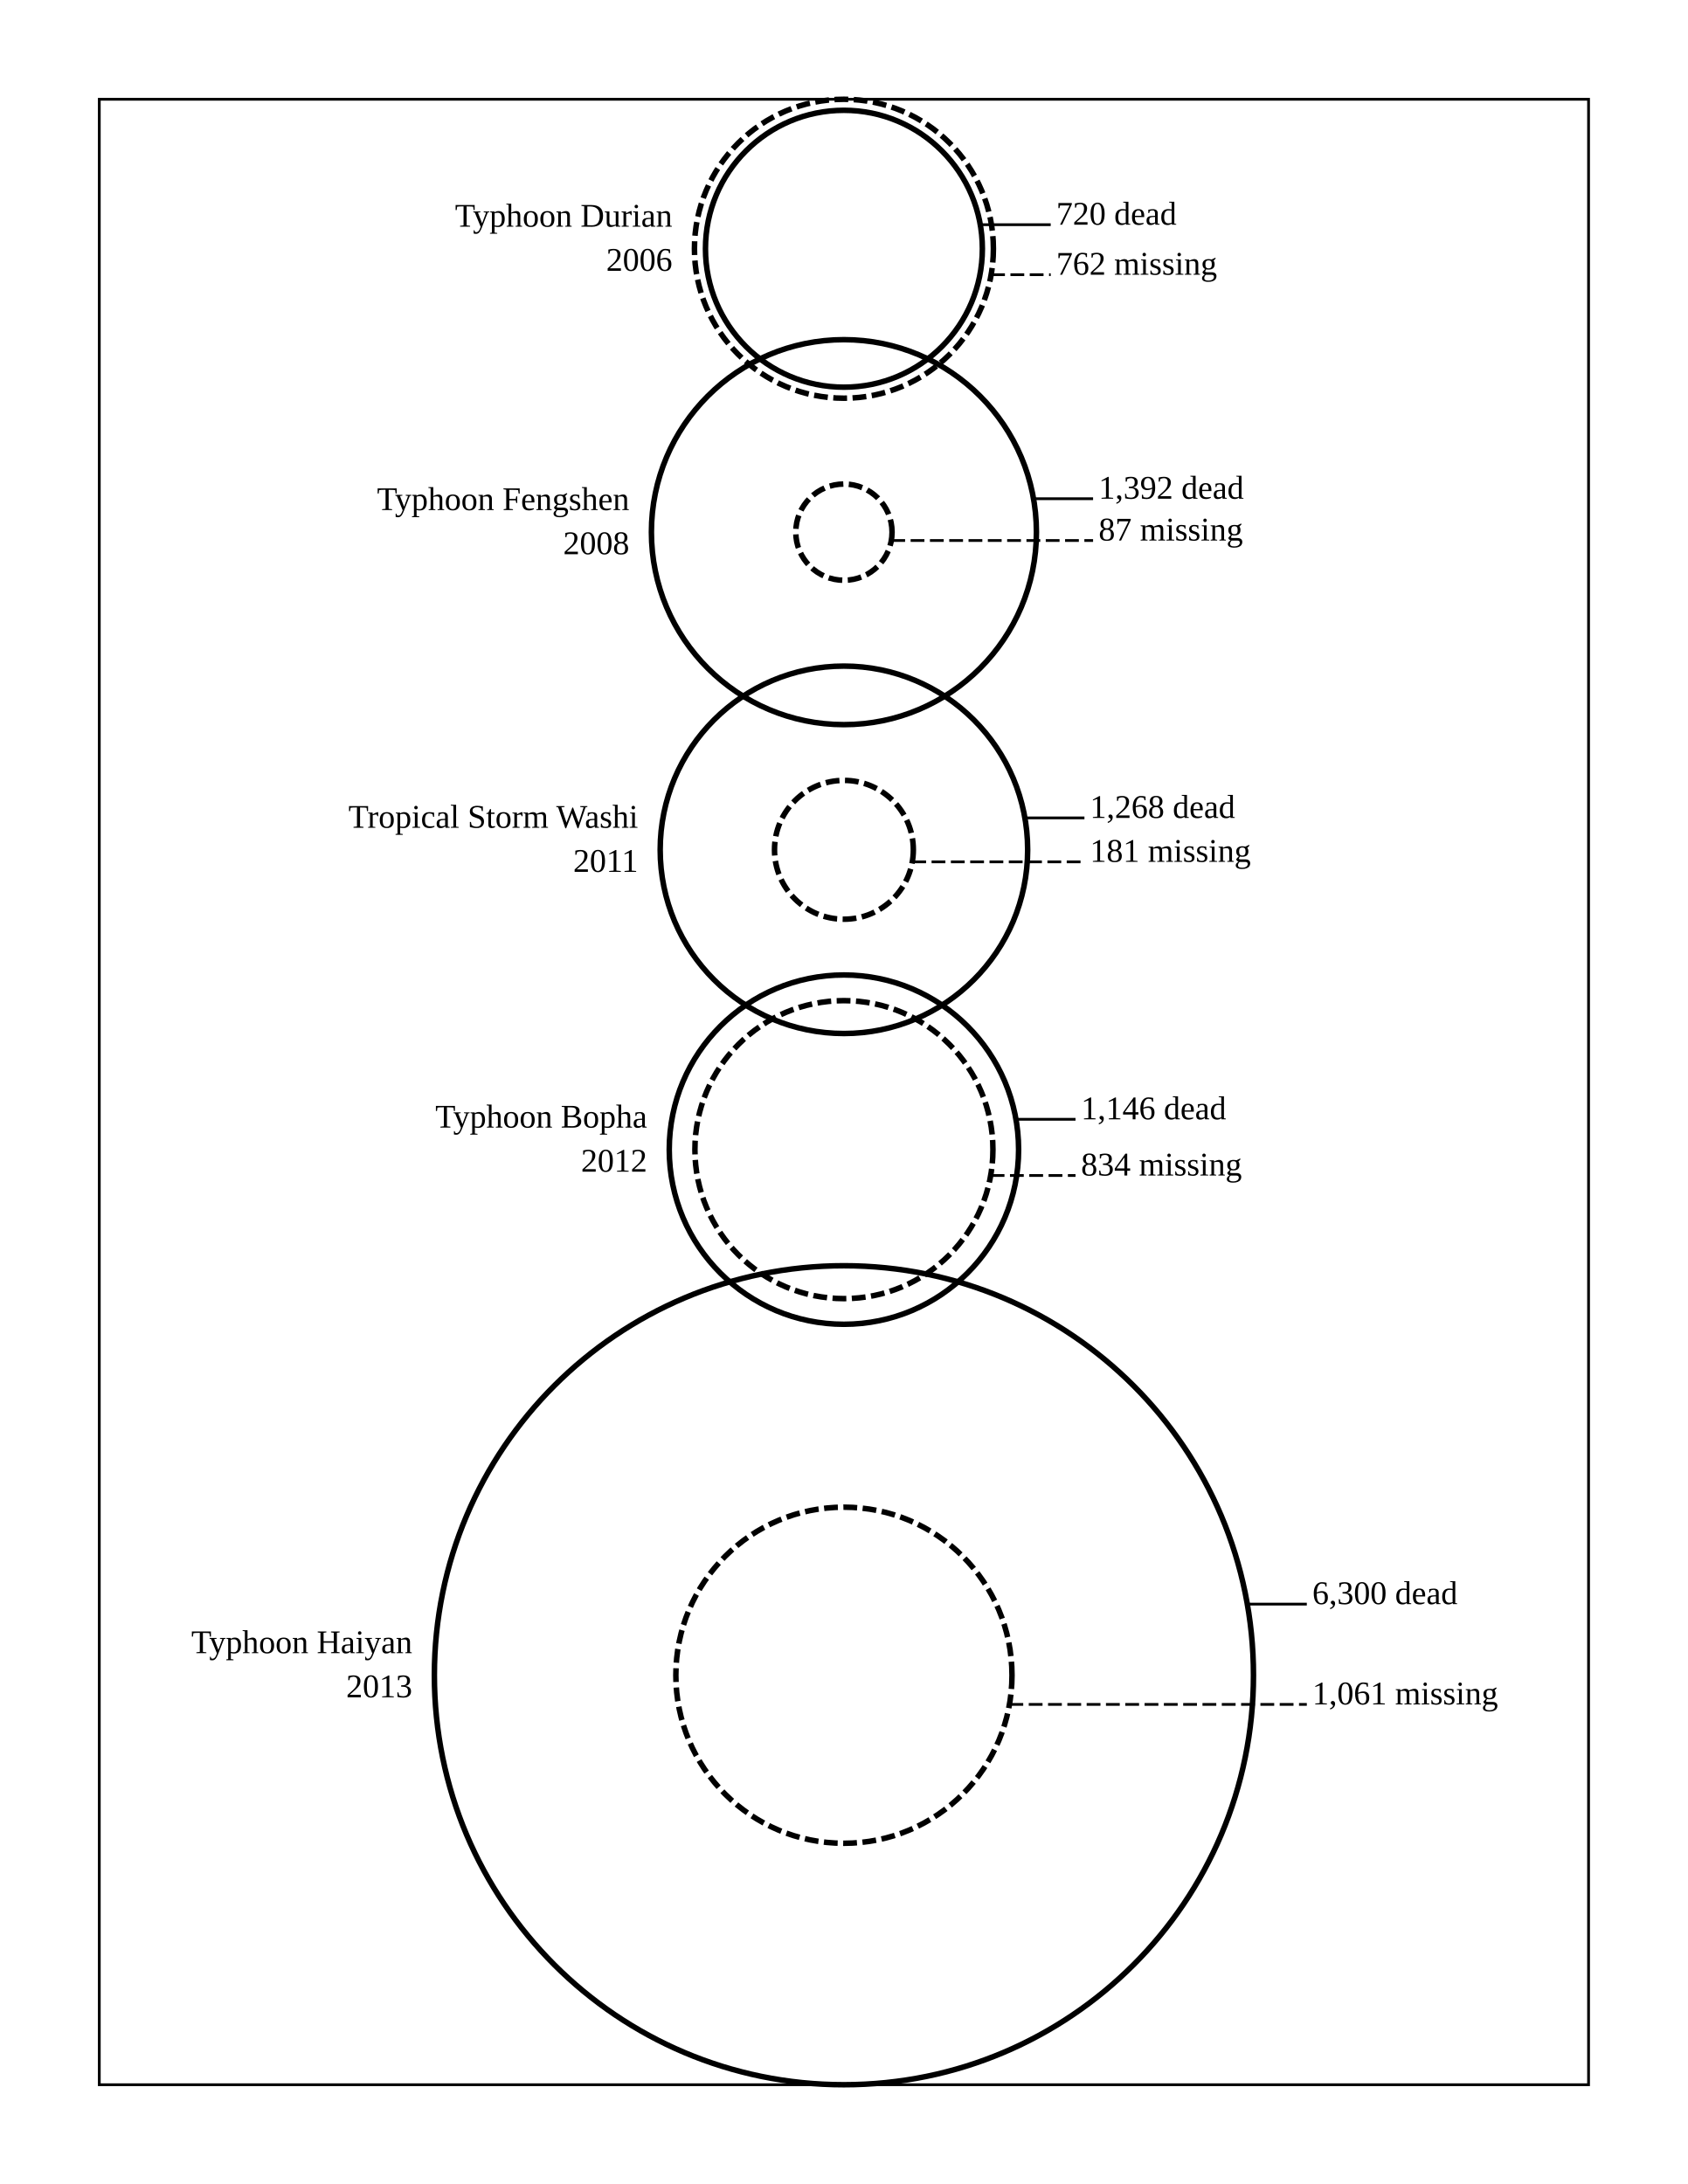
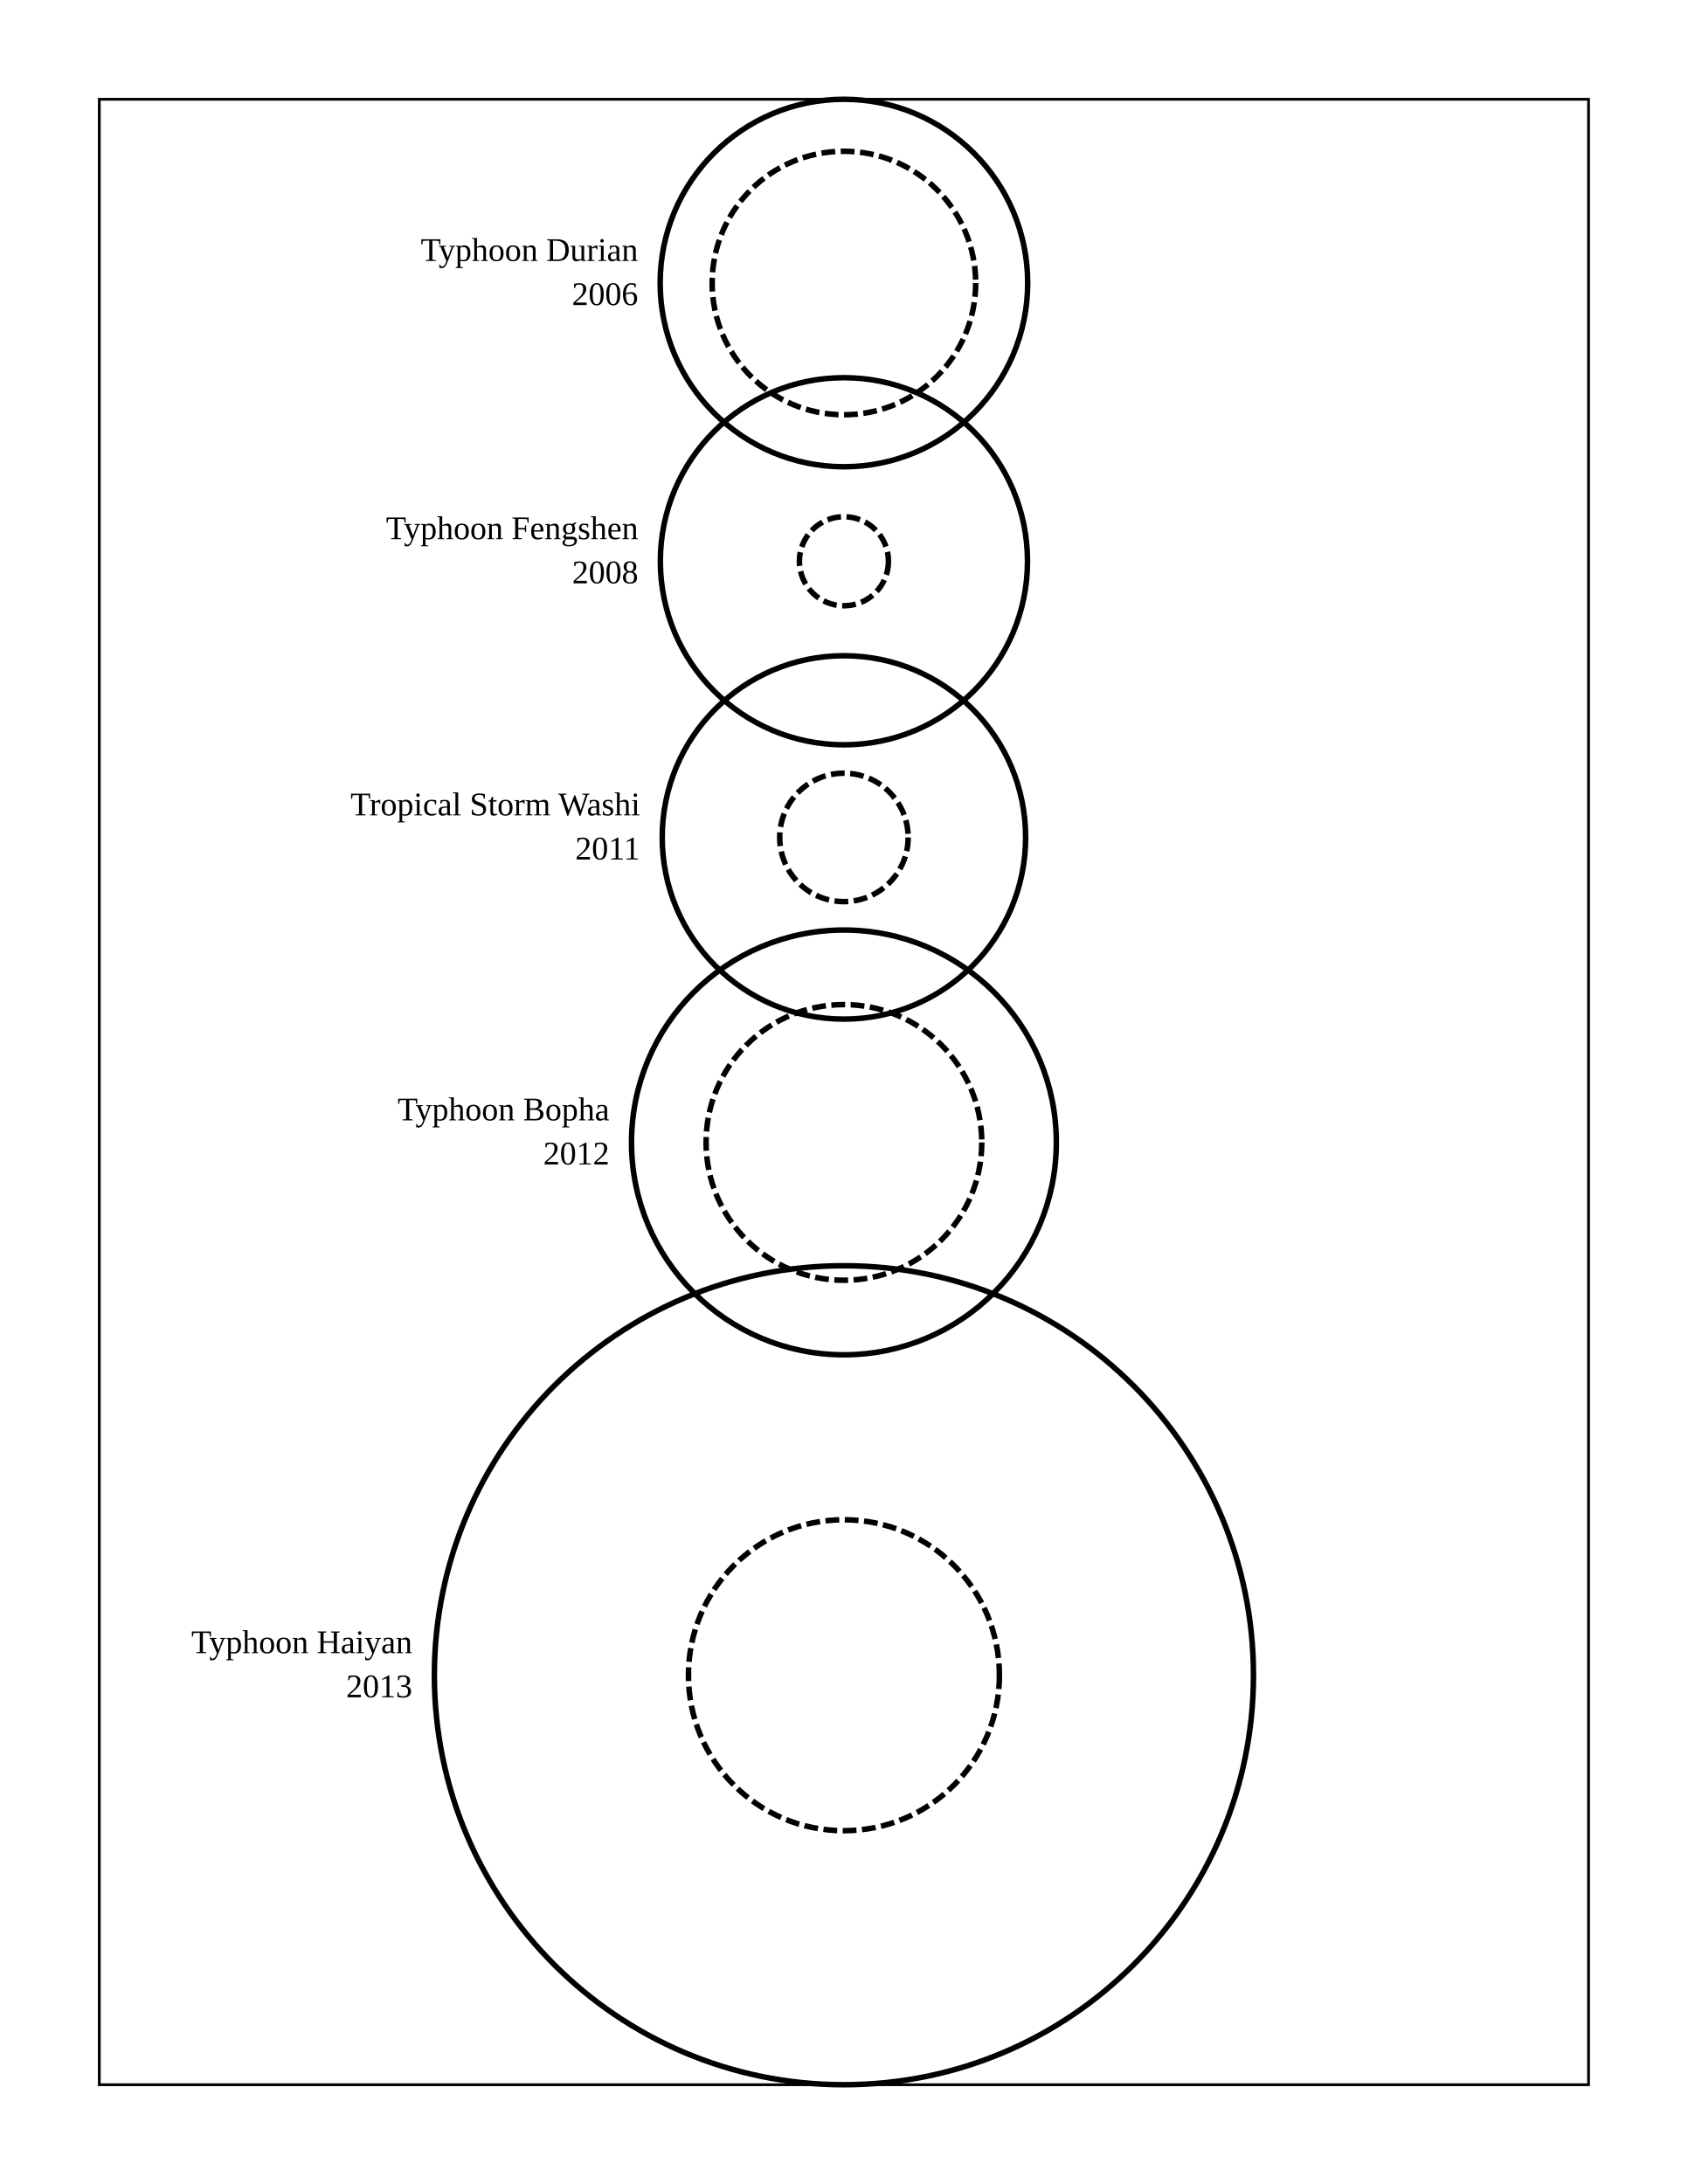
<svg xmlns="http://www.w3.org/2000/svg" baseProfile="full" height="792.0" version="1.1" width="612.0">
  <defs />
  <g id="circles">
-     <circle cx="306.0" cy="90.202" fill="none" r="50.202" stroke="#000000" stroke-width="2" />
-     <circle cx="306.0" cy="90.202" fill="none" r="54.202" stroke="#000000" stroke-dasharray="5,2" stroke-width="2" />
-     <circle cx="306.0" cy="192.976" fill="none" r="69.803" stroke="#000000" stroke-width="2" />
-     <circle cx="306.0" cy="192.976" fill="none" r="17.451" stroke="#000000" stroke-dasharray="5,2" stroke-width="2" />
-     <circle cx="306.0" cy="308.17" fill="none" r="66.622" stroke="#000000" stroke-width="2" />
-     <circle cx="306.0" cy="308.17" fill="none" r="25.171" stroke="#000000" stroke-dasharray="5,2" stroke-width="2" />
-     <circle cx="306.0" cy="416.896" fill="none" r="63.336" stroke="#000000" stroke-width="2" />
-     <circle cx="306.0" cy="416.896" fill="none" r="54.031" stroke="#000000" stroke-dasharray="5,2" stroke-width="2" />
+     <circle cx="306.0" cy="102.632" fill="none" r="66.632" stroke="#000000" stroke-width="2" />
+     <circle cx="306.0" cy="102.632" fill="none" r="47.779" stroke="#000000" stroke-dasharray="5,2" stroke-width="2" />
+     <circle cx="306.0" cy="203.528" fill="none" r="66.564" stroke="#000000" stroke-width="2" />
+     <circle cx="306.0" cy="203.528" fill="none" r="16.144" stroke="#000000" stroke-dasharray="5,2" stroke-width="2" />
+     <circle cx="306.0" cy="303.679" fill="none" r="65.886" stroke="#000000" stroke-width="2" />
+     <circle cx="306.0" cy="303.679" fill="none" r="23.286" stroke="#000000" stroke-dasharray="5,2" stroke-width="2" />
+     <circle cx="306.0" cy="414.282" fill="none" r="77.018" stroke="#000000" stroke-width="2" />
+     <circle cx="306.0" cy="414.282" fill="none" r="49.985" stroke="#000000" stroke-dasharray="5,2" stroke-width="2" />
    <circle cx="306.0" cy="607.5" fill="none" r="148.5" stroke="#000000" stroke-width="2" />
-     <circle cx="306.0" cy="607.5" fill="none" r="60.942" stroke="#000000" stroke-dasharray="5,2" stroke-width="2" />
+     <circle cx="306.0" cy="607.5" fill="none" r="56.379" stroke="#000000" stroke-dasharray="5,2" stroke-width="2" />
  </g>
-   <g id="lines">
-     <line stroke="#000000" stroke-width="1" x1="355.439" x2="380.979" y1="81.485" y2="81.485" />
-     <line stroke="#000000" stroke-dasharray="5,2" stroke-width="1" x1="359.379" x2="380.979" y1="99.614" y2="99.614" />
-     <line stroke="#000000" stroke-width="1" x1="374.743" x2="396.343" y1="180.855" y2="180.855" />
-     <line stroke="#000000" stroke-dasharray="5,2" stroke-width="1" x1="323.186" x2="396.343" y1="196.006" y2="196.006" />
-     <line stroke="#000000" stroke-width="1" x1="371.61" x2="393.21" y1="296.601" y2="296.601" />
-     <line stroke="#000000" stroke-dasharray="5,2" stroke-width="1" x1="330.788" x2="393.21" y1="312.541" y2="312.541" />
-     <line stroke="#000000" stroke-width="1" x1="368.373" x2="389.973" y1="405.898" y2="405.898" />
-     <line stroke="#000000" stroke-dasharray="5,2" stroke-width="1" x1="359.21" x2="389.973" y1="426.278" y2="426.278" />
-     <line stroke="#000000" stroke-width="1" x1="452.244" x2="473.844" y1="581.713" y2="581.713" />
-     <line stroke="#000000" stroke-dasharray="5,2" stroke-width="1" x1="366.016" x2="473.844" y1="618.082" y2="618.082" />
-   </g>
+   <g id="lines" />
  <g id="labels">
-     <text alignment-baseline="middle" font-size="12" text-anchor="start" x="382.979" y="81.485">720 dead</text>
-     <text alignment-baseline="middle" font-size="12" text-anchor="start" x="382.979" y="99.614">762 missing</text>
-     <text alignment-baseline="middle" font-size="12" text-anchor="end" x="243.798" y="82.202">Typhoon Durian</text>
-     <text alignment-baseline="middle" font-size="12" text-anchor="end" x="243.798" y="98.202">2006</text>
-     <text alignment-baseline="middle" font-size="12" text-anchor="start" x="398.343" y="180.855">1,392 dead</text>
-     <text alignment-baseline="middle" font-size="12" text-anchor="start" x="398.343" y="196.006">87 missing</text>
-     <text alignment-baseline="middle" font-size="12" text-anchor="end" x="228.197" y="184.976">Typhoon Fengshen</text>
-     <text alignment-baseline="middle" font-size="12" text-anchor="end" x="228.197" y="200.976">2008</text>
-     <text alignment-baseline="middle" font-size="12" text-anchor="start" x="395.21" y="296.601">1,268 dead</text>
-     <text alignment-baseline="middle" font-size="12" text-anchor="start" x="395.21" y="312.541">181 missing</text>
-     <text alignment-baseline="middle" font-size="12" text-anchor="end" x="231.378" y="300.17">Tropical Storm Washi</text>
-     <text alignment-baseline="middle" font-size="12" text-anchor="end" x="231.378" y="316.17">2011</text>
-     <text alignment-baseline="middle" font-size="12" text-anchor="start" x="391.973" y="405.898">1,146 dead</text>
-     <text alignment-baseline="middle" font-size="12" text-anchor="start" x="391.973" y="426.278">834 missing</text>
-     <text alignment-baseline="middle" font-size="12" text-anchor="end" x="234.664" y="408.896">Typhoon Bopha</text>
-     <text alignment-baseline="middle" font-size="12" text-anchor="end" x="234.664" y="424.896">2012</text>
-     <text alignment-baseline="middle" font-size="12" text-anchor="start" x="475.844" y="581.713">6,300 dead</text>
-     <text alignment-baseline="middle" font-size="12" text-anchor="start" x="475.844" y="618.082">1,061 missing</text>
+     <text alignment-baseline="middle" font-size="12" text-anchor="end" x="231.368" y="94.632">Typhoon Durian</text>
+     <text alignment-baseline="middle" font-size="12" text-anchor="end" x="231.368" y="110.632">2006</text>
+     <text alignment-baseline="middle" font-size="12" text-anchor="end" x="231.436" y="195.528">Typhoon Fengshen</text>
+     <text alignment-baseline="middle" font-size="12" text-anchor="end" x="231.436" y="211.528">2008</text>
+     <text alignment-baseline="middle" font-size="12" text-anchor="end" x="232.114" y="295.679">Tropical Storm Washi</text>
+     <text alignment-baseline="middle" font-size="12" text-anchor="end" x="232.114" y="311.679">2011</text>
+     <text alignment-baseline="middle" font-size="12" text-anchor="end" x="220.982" y="406.282">Typhoon Bopha</text>
+     <text alignment-baseline="middle" font-size="12" text-anchor="end" x="220.982" y="422.282">2012</text>
    <text alignment-baseline="middle" font-size="12" text-anchor="end" x="149.5" y="599.5">Typhoon Haiyan</text>
    <text alignment-baseline="middle" font-size="12" text-anchor="end" x="149.5" y="615.5">2013</text>
  </g>
  <rect fill="none" height="720.0" stroke="#000000" stroke-width="1" width="540.0" x="36.0" y="36.0" />
</svg>
